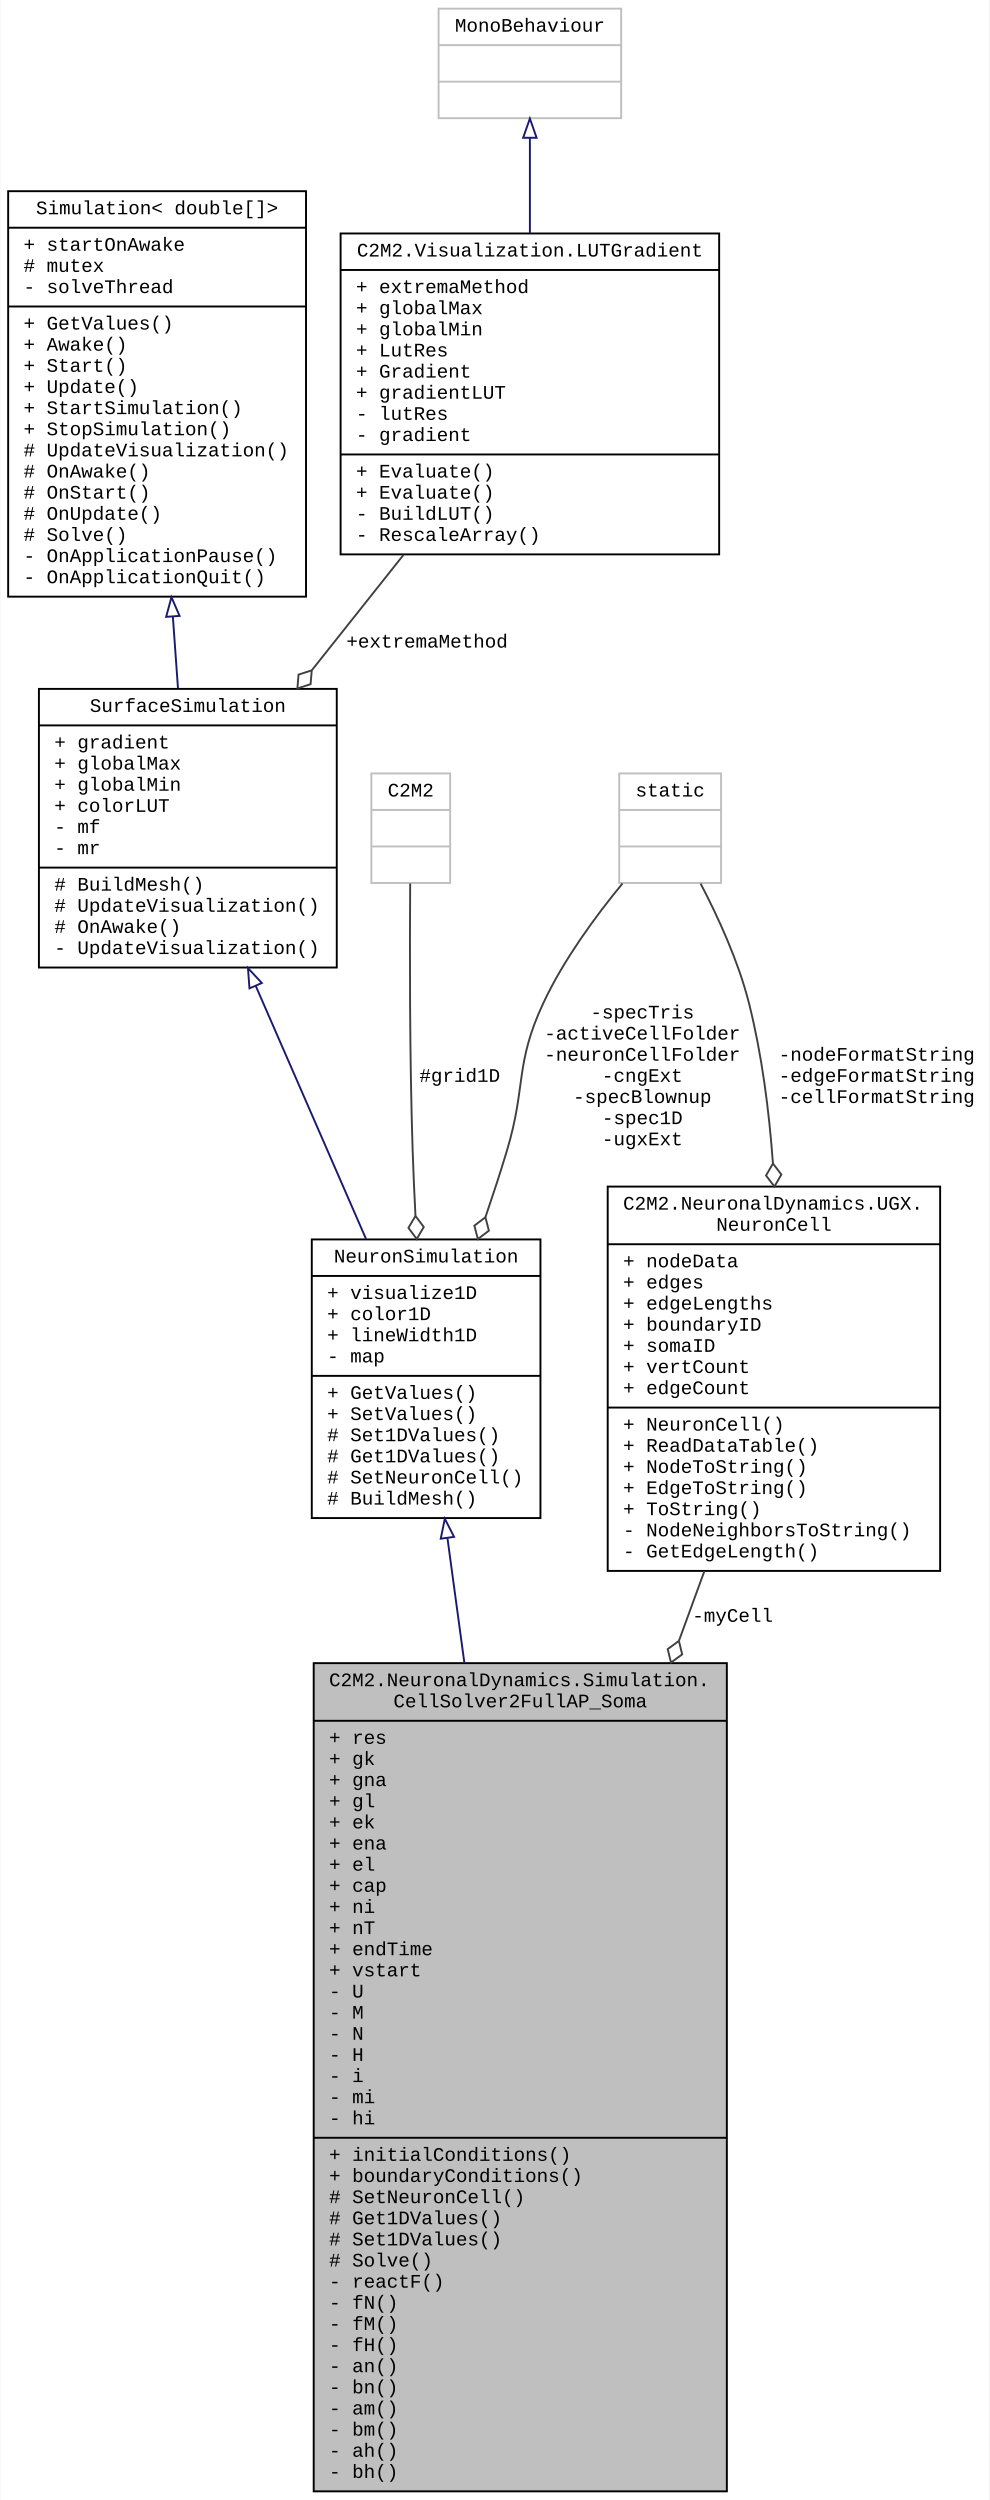
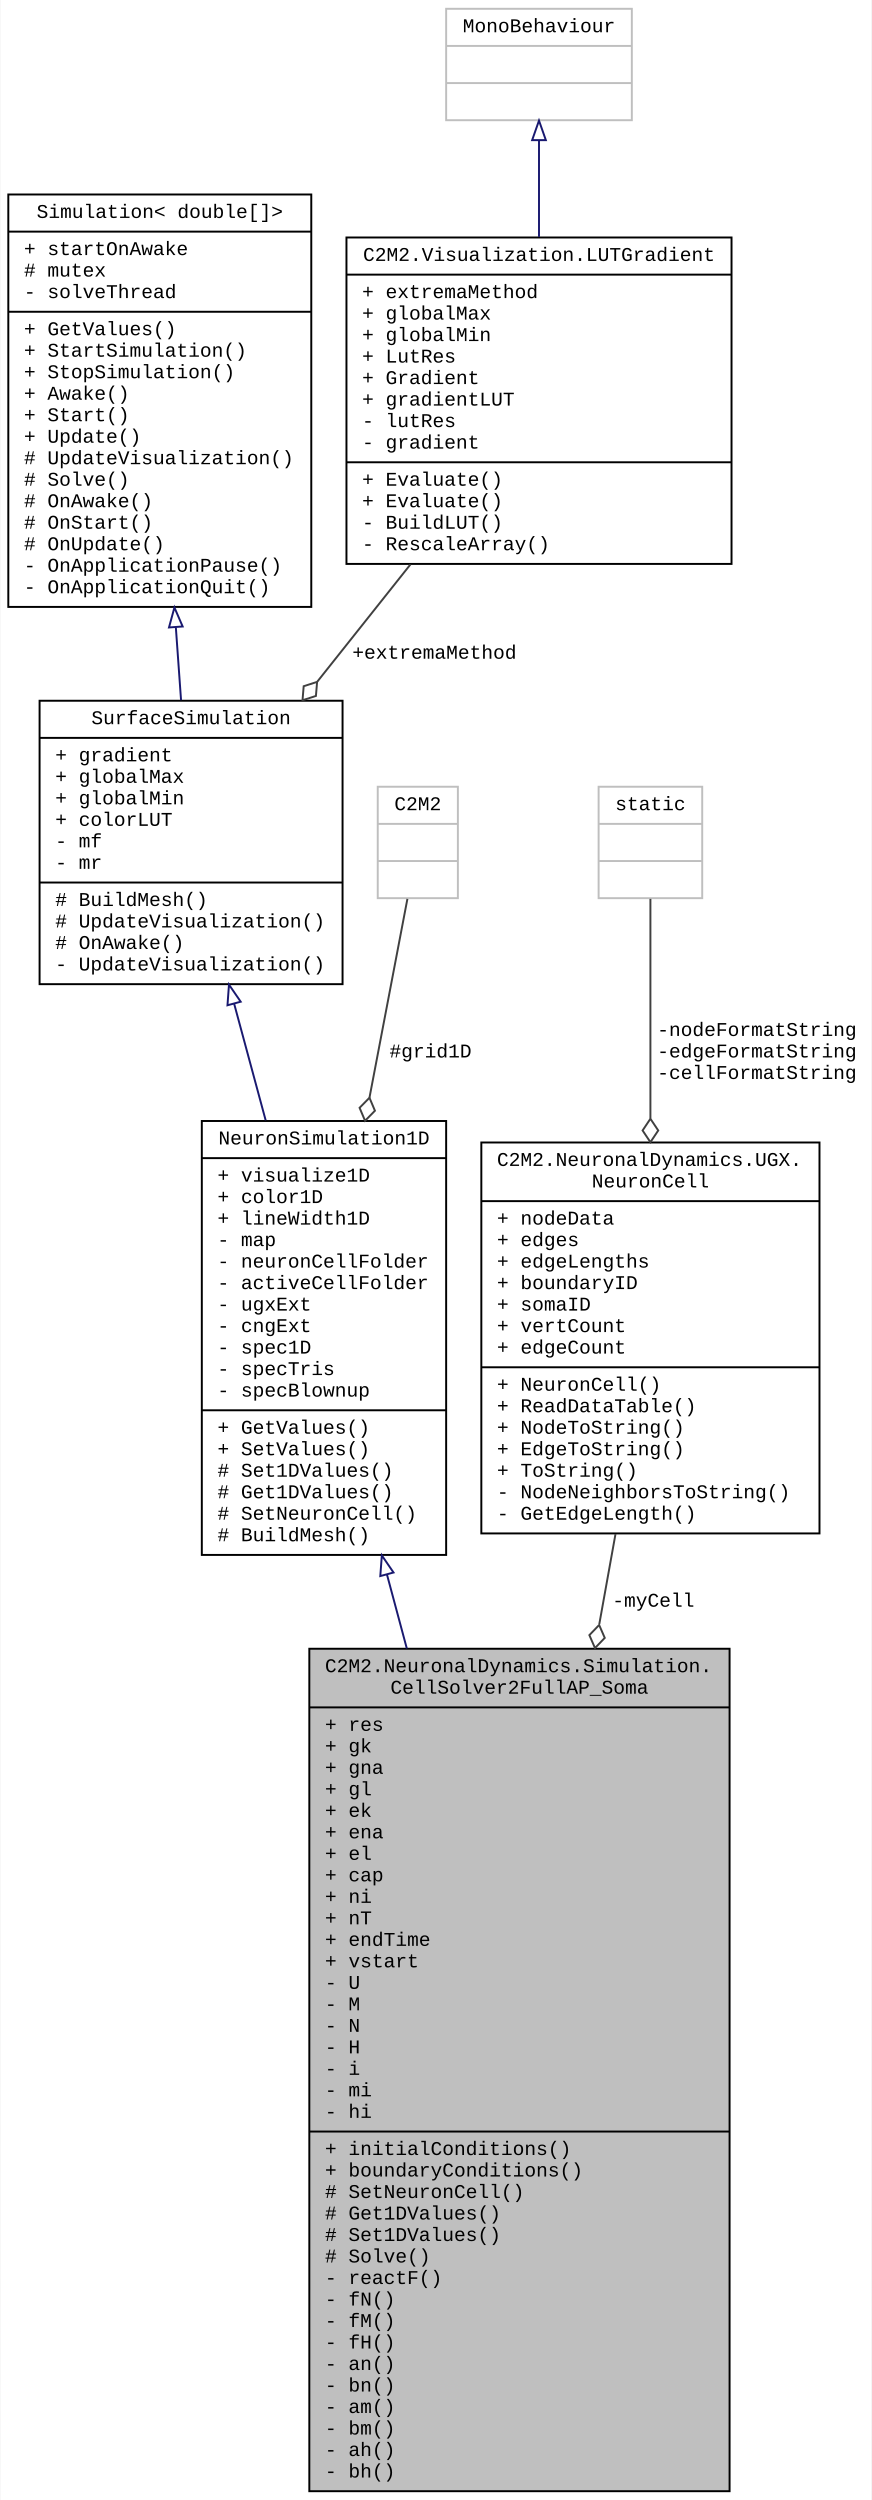
- <svg xmlns="http://www.w3.org/2000/svg" xmlns:xlink="http://www.w3.org/1999/xlink" width="515pt" height="1301pt" viewBox="0.00 0.00 514.50 1301.00">
-   <g id="graph0" class="graph" transform="scale(1 1) rotate(0) translate(4 1297)">
-     <polygon fill="white" stroke="none" points="-4,4 -4,-1297 510.5,-1297 510.5,4 -4,4" />
+ <svg xmlns="http://www.w3.org/2000/svg" xmlns:xlink="http://www.w3.org/1999/xlink" width="446pt" height="1279pt" viewBox="0.00 0.00 445.50 1279.00">
+   <g id="graph0" class="graph" transform="scale(1 1) rotate(0) translate(4 1275)">
+     <polygon fill="white" stroke="none" points="-4,4 -4,-1275 441.5,-1275 441.5,4 -4,4" />
    <g id="node1" class="node">
      <g id="a_node1">
        <a xlink:title=" ">
-           <polygon fill="#bfbfbf" stroke="black" points="159,-0.5 159,-431.5 374,-431.5 374,-0.5 159,-0.5" />
-           <text text-anchor="start" x="167" y="-419.5" font-family="Courier New" font-size="10.00">C2M2.NeuronalDynamics.Simulation.</text>
-           <text text-anchor="middle" x="266.5" y="-408.5" font-family="Courier New" font-size="10.00">CellSolver2FullAP_Soma</text>
-           <polyline fill="none" stroke="black" points="159,-401.5 374,-401.5 " />
-           <text text-anchor="start" x="167" y="-389.5" font-family="Courier New" font-size="10.00">+ res</text>
-           <text text-anchor="start" x="167" y="-378.5" font-family="Courier New" font-size="10.00">+ gk</text>
-           <text text-anchor="start" x="167" y="-367.5" font-family="Courier New" font-size="10.00">+ gna</text>
-           <text text-anchor="start" x="167" y="-356.5" font-family="Courier New" font-size="10.00">+ gl</text>
-           <text text-anchor="start" x="167" y="-345.5" font-family="Courier New" font-size="10.00">+ ek</text>
-           <text text-anchor="start" x="167" y="-334.5" font-family="Courier New" font-size="10.00">+ ena</text>
-           <text text-anchor="start" x="167" y="-323.5" font-family="Courier New" font-size="10.00">+ el</text>
-           <text text-anchor="start" x="167" y="-312.5" font-family="Courier New" font-size="10.00">+ cap</text>
-           <text text-anchor="start" x="167" y="-301.5" font-family="Courier New" font-size="10.00">+ ni</text>
-           <text text-anchor="start" x="167" y="-290.5" font-family="Courier New" font-size="10.00">+ nT</text>
-           <text text-anchor="start" x="167" y="-279.5" font-family="Courier New" font-size="10.00">+ endTime</text>
-           <text text-anchor="start" x="167" y="-268.5" font-family="Courier New" font-size="10.00">+ vstart</text>
-           <text text-anchor="start" x="167" y="-257.5" font-family="Courier New" font-size="10.00">- U</text>
-           <text text-anchor="start" x="167" y="-246.5" font-family="Courier New" font-size="10.00">- M</text>
-           <text text-anchor="start" x="167" y="-235.5" font-family="Courier New" font-size="10.00">- N</text>
-           <text text-anchor="start" x="167" y="-224.5" font-family="Courier New" font-size="10.00">- H</text>
-           <text text-anchor="start" x="167" y="-213.5" font-family="Courier New" font-size="10.00">- i</text>
-           <text text-anchor="start" x="167" y="-202.5" font-family="Courier New" font-size="10.00">- mi</text>
-           <text text-anchor="start" x="167" y="-191.5" font-family="Courier New" font-size="10.00">- hi</text>
-           <polyline fill="none" stroke="black" points="159,-184.5 374,-184.5 " />
-           <text text-anchor="start" x="167" y="-172.5" font-family="Courier New" font-size="10.00">+ initialConditions()</text>
-           <text text-anchor="start" x="167" y="-161.5" font-family="Courier New" font-size="10.00">+ boundaryConditions()</text>
-           <text text-anchor="start" x="167" y="-150.5" font-family="Courier New" font-size="10.00"># SetNeuronCell()</text>
-           <text text-anchor="start" x="167" y="-139.5" font-family="Courier New" font-size="10.00"># Get1DValues()</text>
-           <text text-anchor="start" x="167" y="-128.5" font-family="Courier New" font-size="10.00"># Set1DValues()</text>
-           <text text-anchor="start" x="167" y="-117.5" font-family="Courier New" font-size="10.00"># Solve()</text>
-           <text text-anchor="start" x="167" y="-106.5" font-family="Courier New" font-size="10.00">- reactF()</text>
-           <text text-anchor="start" x="167" y="-95.5" font-family="Courier New" font-size="10.00">- fN()</text>
-           <text text-anchor="start" x="167" y="-84.5" font-family="Courier New" font-size="10.00">- fM()</text>
-           <text text-anchor="start" x="167" y="-73.5" font-family="Courier New" font-size="10.00">- fH()</text>
-           <text text-anchor="start" x="167" y="-62.5" font-family="Courier New" font-size="10.00">- an()</text>
-           <text text-anchor="start" x="167" y="-51.5" font-family="Courier New" font-size="10.00">- bn()</text>
-           <text text-anchor="start" x="167" y="-40.5" font-family="Courier New" font-size="10.00">- am()</text>
-           <text text-anchor="start" x="167" y="-29.5" font-family="Courier New" font-size="10.00">- bm()</text>
-           <text text-anchor="start" x="167" y="-18.5" font-family="Courier New" font-size="10.00">- ah()</text>
-           <text text-anchor="start" x="167" y="-7.5" font-family="Courier New" font-size="10.00">- bh()</text>
+           <polygon fill="#bfbfbf" stroke="black" points="154,-0.5 154,-431.5 369,-431.5 369,-0.5 154,-0.5" />
+           <text text-anchor="start" x="162" y="-419.5" font-family="Courier New" font-size="10.00">C2M2.NeuronalDynamics.Simulation.</text>
+           <text text-anchor="middle" x="261.5" y="-408.5" font-family="Courier New" font-size="10.00">CellSolver2FullAP_Soma</text>
+           <polyline fill="none" stroke="black" points="154,-401.5 369,-401.5 " />
+           <text text-anchor="start" x="162" y="-389.5" font-family="Courier New" font-size="10.00">+ res</text>
+           <text text-anchor="start" x="162" y="-378.5" font-family="Courier New" font-size="10.00">+ gk</text>
+           <text text-anchor="start" x="162" y="-367.5" font-family="Courier New" font-size="10.00">+ gna</text>
+           <text text-anchor="start" x="162" y="-356.5" font-family="Courier New" font-size="10.00">+ gl</text>
+           <text text-anchor="start" x="162" y="-345.5" font-family="Courier New" font-size="10.00">+ ek</text>
+           <text text-anchor="start" x="162" y="-334.5" font-family="Courier New" font-size="10.00">+ ena</text>
+           <text text-anchor="start" x="162" y="-323.5" font-family="Courier New" font-size="10.00">+ el</text>
+           <text text-anchor="start" x="162" y="-312.5" font-family="Courier New" font-size="10.00">+ cap</text>
+           <text text-anchor="start" x="162" y="-301.5" font-family="Courier New" font-size="10.00">+ ni</text>
+           <text text-anchor="start" x="162" y="-290.5" font-family="Courier New" font-size="10.00">+ nT</text>
+           <text text-anchor="start" x="162" y="-279.5" font-family="Courier New" font-size="10.00">+ endTime</text>
+           <text text-anchor="start" x="162" y="-268.5" font-family="Courier New" font-size="10.00">+ vstart</text>
+           <text text-anchor="start" x="162" y="-257.5" font-family="Courier New" font-size="10.00">- U</text>
+           <text text-anchor="start" x="162" y="-246.5" font-family="Courier New" font-size="10.00">- M</text>
+           <text text-anchor="start" x="162" y="-235.5" font-family="Courier New" font-size="10.00">- N</text>
+           <text text-anchor="start" x="162" y="-224.5" font-family="Courier New" font-size="10.00">- H</text>
+           <text text-anchor="start" x="162" y="-213.5" font-family="Courier New" font-size="10.00">- i</text>
+           <text text-anchor="start" x="162" y="-202.5" font-family="Courier New" font-size="10.00">- mi</text>
+           <text text-anchor="start" x="162" y="-191.5" font-family="Courier New" font-size="10.00">- hi</text>
+           <polyline fill="none" stroke="black" points="154,-184.5 369,-184.5 " />
+           <text text-anchor="start" x="162" y="-172.5" font-family="Courier New" font-size="10.00">+ initialConditions()</text>
+           <text text-anchor="start" x="162" y="-161.5" font-family="Courier New" font-size="10.00">+ boundaryConditions()</text>
+           <text text-anchor="start" x="162" y="-150.5" font-family="Courier New" font-size="10.00"># SetNeuronCell()</text>
+           <text text-anchor="start" x="162" y="-139.5" font-family="Courier New" font-size="10.00"># Get1DValues()</text>
+           <text text-anchor="start" x="162" y="-128.5" font-family="Courier New" font-size="10.00"># Set1DValues()</text>
+           <text text-anchor="start" x="162" y="-117.5" font-family="Courier New" font-size="10.00"># Solve()</text>
+           <text text-anchor="start" x="162" y="-106.5" font-family="Courier New" font-size="10.00">- reactF()</text>
+           <text text-anchor="start" x="162" y="-95.5" font-family="Courier New" font-size="10.00">- fN()</text>
+           <text text-anchor="start" x="162" y="-84.5" font-family="Courier New" font-size="10.00">- fM()</text>
+           <text text-anchor="start" x="162" y="-73.5" font-family="Courier New" font-size="10.00">- fH()</text>
+           <text text-anchor="start" x="162" y="-62.5" font-family="Courier New" font-size="10.00">- an()</text>
+           <text text-anchor="start" x="162" y="-51.5" font-family="Courier New" font-size="10.00">- bn()</text>
+           <text text-anchor="start" x="162" y="-40.5" font-family="Courier New" font-size="10.00">- am()</text>
+           <text text-anchor="start" x="162" y="-29.5" font-family="Courier New" font-size="10.00">- bm()</text>
+           <text text-anchor="start" x="162" y="-18.5" font-family="Courier New" font-size="10.00">- ah()</text>
+           <text text-anchor="start" x="162" y="-7.5" font-family="Courier New" font-size="10.00">- bh()</text>
        </a>
      </g>
    </g>
    <g id="node2" class="node">
      <g id="a_node2">
-         <a xlink:href="../../d1/de3/class_c2_m2_1_1_neuronal_dynamics_1_1_simulation_1_1_neuron_simulation.html" target="_top" xlink:title="Provides base functionality for Neuron simulations">
-           <polygon fill="white" stroke="black" points="158,-507 158,-652 277,-652 277,-507 158,-507" />
-           <text text-anchor="middle" x="217.5" y="-640" font-family="Courier New" font-size="10.00">NeuronSimulation</text>
-           <polyline fill="none" stroke="black" points="158,-633 277,-633 " />
-           <text text-anchor="start" x="166" y="-621" font-family="Courier New" font-size="10.00">+ visualize1D</text>
-           <text text-anchor="start" x="166" y="-610" font-family="Courier New" font-size="10.00">+ color1D</text>
-           <text text-anchor="start" x="166" y="-599" font-family="Courier New" font-size="10.00">+ lineWidth1D</text>
-           <text text-anchor="start" x="166" y="-588" font-family="Courier New" font-size="10.00">- map</text>
-           <polyline fill="none" stroke="black" points="158,-581 277,-581 " />
-           <text text-anchor="start" x="166" y="-569" font-family="Courier New" font-size="10.00">+ GetValues()</text>
-           <text text-anchor="start" x="166" y="-558" font-family="Courier New" font-size="10.00">+ SetValues()</text>
-           <text text-anchor="start" x="166" y="-547" font-family="Courier New" font-size="10.00"># Set1DValues()</text>
-           <text text-anchor="start" x="166" y="-536" font-family="Courier New" font-size="10.00"># Get1DValues()</text>
-           <text text-anchor="start" x="166" y="-525" font-family="Courier New" font-size="10.00"># SetNeuronCell()</text>
-           <text text-anchor="start" x="166" y="-514" font-family="Courier New" font-size="10.00"># BuildMesh()</text>
+         <a xlink:href="../../d4/d5a/class_c2_m2_1_1_neuronal_dynamics_1_1_simulation_1_1_neuron_simulation1_d.html" target="_top" xlink:title="Provide an interface for 1D neuron-surface simulations to be visualized and interacted with">
+           <polygon fill="white" stroke="black" points="99,-479.5 99,-701.5 224,-701.5 224,-479.5 99,-479.5" />
+           <text text-anchor="middle" x="161.5" y="-689.5" font-family="Courier New" font-size="10.00">NeuronSimulation1D</text>
+           <polyline fill="none" stroke="black" points="99,-682.5 224,-682.5 " />
+           <text text-anchor="start" x="107" y="-670.5" font-family="Courier New" font-size="10.00">+ visualize1D</text>
+           <text text-anchor="start" x="107" y="-659.5" font-family="Courier New" font-size="10.00">+ color1D</text>
+           <text text-anchor="start" x="107" y="-648.5" font-family="Courier New" font-size="10.00">+ lineWidth1D</text>
+           <text text-anchor="start" x="107" y="-637.5" font-family="Courier New" font-size="10.00">- map</text>
+           <text text-anchor="start" x="107" y="-626.5" font-family="Courier New" font-size="10.00">- neuronCellFolder</text>
+           <text text-anchor="start" x="107" y="-615.5" font-family="Courier New" font-size="10.00">- activeCellFolder</text>
+           <text text-anchor="start" x="107" y="-604.5" font-family="Courier New" font-size="10.00">- ugxExt</text>
+           <text text-anchor="start" x="107" y="-593.5" font-family="Courier New" font-size="10.00">- cngExt</text>
+           <text text-anchor="start" x="107" y="-582.5" font-family="Courier New" font-size="10.00">- spec1D</text>
+           <text text-anchor="start" x="107" y="-571.5" font-family="Courier New" font-size="10.00">- specTris</text>
+           <text text-anchor="start" x="107" y="-560.5" font-family="Courier New" font-size="10.00">- specBlownup</text>
+           <polyline fill="none" stroke="black" points="99,-553.5 224,-553.5 " />
+           <text text-anchor="start" x="107" y="-541.5" font-family="Courier New" font-size="10.00">+ GetValues()</text>
+           <text text-anchor="start" x="107" y="-530.5" font-family="Courier New" font-size="10.00">+ SetValues()</text>
+           <text text-anchor="start" x="107" y="-519.5" font-family="Courier New" font-size="10.00"># Set1DValues()</text>
+           <text text-anchor="start" x="107" y="-508.5" font-family="Courier New" font-size="10.00"># Get1DValues()</text>
+           <text text-anchor="start" x="107" y="-497.5" font-family="Courier New" font-size="10.00"># SetNeuronCell()</text>
+           <text text-anchor="start" x="107" y="-486.5" font-family="Courier New" font-size="10.00"># BuildMesh()</text>
        </a>
      </g>
    </g>
    <g id="edge1" class="edge">
-       <path fill="none" stroke="midnightblue" d="M228.619,-496.473C231.312,-476.6 234.317,-454.431 237.424,-431.511" />
-       <polygon fill="none" stroke="midnightblue" points="225.114,-496.267 227.239,-506.647 232.051,-497.208 225.114,-496.267" />
+       <path fill="none" stroke="midnightblue" d="M193.713,-469.506C197.008,-457.233 200.421,-444.519 203.884,-431.618" />
+       <polygon fill="none" stroke="midnightblue" points="190.31,-468.684 191.097,-479.25 197.071,-470.499 190.31,-468.684" />
    </g>
    <g id="node3" class="node">
      <g id="a_node3">
        <a xlink:href="../../d4/de1/class_c2_m2_1_1_simulation_1_1_surface_simulation.html" target="_top" xlink:title="Simulation of type double[] for visualizing scalar fields on mesh surfaces">
-           <polygon fill="white" stroke="black" points="16,-793.5 16,-938.5 171,-938.5 171,-793.5 16,-793.5" />
-           <text text-anchor="middle" x="93.5" y="-926.5" font-family="Courier New" font-size="10.00">SurfaceSimulation</text>
-           <polyline fill="none" stroke="black" points="16,-919.5 171,-919.5 " />
-           <text text-anchor="start" x="24" y="-907.5" font-family="Courier New" font-size="10.00">+ gradient</text>
-           <text text-anchor="start" x="24" y="-896.5" font-family="Courier New" font-size="10.00">+ globalMax</text>
-           <text text-anchor="start" x="24" y="-885.5" font-family="Courier New" font-size="10.00">+ globalMin</text>
-           <text text-anchor="start" x="24" y="-874.5" font-family="Courier New" font-size="10.00">+ colorLUT</text>
-           <text text-anchor="start" x="24" y="-863.5" font-family="Courier New" font-size="10.00">- mf</text>
-           <text text-anchor="start" x="24" y="-852.5" font-family="Courier New" font-size="10.00">- mr</text>
-           <polyline fill="none" stroke="black" points="16,-845.5 171,-845.5 " />
-           <text text-anchor="start" x="24" y="-833.5" font-family="Courier New" font-size="10.00"># BuildMesh()</text>
-           <text text-anchor="start" x="24" y="-822.5" font-family="Courier New" font-size="10.00"># UpdateVisualization()</text>
-           <text text-anchor="start" x="24" y="-811.5" font-family="Courier New" font-size="10.00"># OnAwake()</text>
-           <text text-anchor="start" x="24" y="-800.5" font-family="Courier New" font-size="10.00">- UpdateVisualization()</text>
+           <polygon fill="white" stroke="black" points="16,-771.5 16,-916.5 171,-916.5 171,-771.5 16,-771.5" />
+           <text text-anchor="middle" x="93.5" y="-904.5" font-family="Courier New" font-size="10.00">SurfaceSimulation</text>
+           <polyline fill="none" stroke="black" points="16,-897.5 171,-897.5 " />
+           <text text-anchor="start" x="24" y="-885.5" font-family="Courier New" font-size="10.00">+ gradient</text>
+           <text text-anchor="start" x="24" y="-874.5" font-family="Courier New" font-size="10.00">+ globalMax</text>
+           <text text-anchor="start" x="24" y="-863.5" font-family="Courier New" font-size="10.00">+ globalMin</text>
+           <text text-anchor="start" x="24" y="-852.5" font-family="Courier New" font-size="10.00">+ colorLUT</text>
+           <text text-anchor="start" x="24" y="-841.5" font-family="Courier New" font-size="10.00">- mf</text>
+           <text text-anchor="start" x="24" y="-830.5" font-family="Courier New" font-size="10.00">- mr</text>
+           <polyline fill="none" stroke="black" points="16,-823.5 171,-823.5 " />
+           <text text-anchor="start" x="24" y="-811.5" font-family="Courier New" font-size="10.00"># BuildMesh()</text>
+           <text text-anchor="start" x="24" y="-800.5" font-family="Courier New" font-size="10.00"># UpdateVisualization()</text>
+           <text text-anchor="start" x="24" y="-789.5" font-family="Courier New" font-size="10.00"># OnAwake()</text>
+           <text text-anchor="start" x="24" y="-778.5" font-family="Courier New" font-size="10.00">- UpdateVisualization()</text>
        </a>
      </g>
    </g>
    <g id="edge2" class="edge">
-       <path fill="none" stroke="midnightblue" d="M128.827,-783.948C146.915,-742.447 168.745,-692.36 186.22,-652.268" />
-       <polygon fill="none" stroke="midnightblue" points="125.578,-782.643 124.79,-793.209 131.994,-785.44 125.578,-782.643" />
+       <path fill="none" stroke="midnightblue" d="M115.544,-761.47C120.688,-742.446 126.25,-721.874 131.669,-701.832" />
+       <polygon fill="none" stroke="midnightblue" points="112.127,-760.7 112.895,-771.267 118.884,-762.527 112.127,-760.7" />
    </g>
    <g id="node4" class="node">
      <g id="a_node4">
        <a xlink:href="../../db/d39/class_c2_m2_1_1_simulation_1_1_simulation.html" target="_top" xlink:title=" ">
-           <polygon fill="white" stroke="black" points="0,-986.5 0,-1197.5 155,-1197.5 155,-986.5 0,-986.5" />
-           <text text-anchor="middle" x="77.5" y="-1185.5" font-family="Courier New" font-size="10.00">Simulation&lt; double[]&gt;</text>
-           <polyline fill="none" stroke="black" points="0,-1178.5 155,-1178.5 " />
-           <text text-anchor="start" x="8" y="-1166.5" font-family="Courier New" font-size="10.00">+ startOnAwake</text>
-           <text text-anchor="start" x="8" y="-1155.5" font-family="Courier New" font-size="10.00"># mutex</text>
-           <text text-anchor="start" x="8" y="-1144.5" font-family="Courier New" font-size="10.00">- solveThread</text>
-           <polyline fill="none" stroke="black" points="0,-1137.5 155,-1137.5 " />
-           <text text-anchor="start" x="8" y="-1125.5" font-family="Courier New" font-size="10.00">+ GetValues()</text>
-           <text text-anchor="start" x="8" y="-1114.5" font-family="Courier New" font-size="10.00">+ Awake()</text>
-           <text text-anchor="start" x="8" y="-1103.5" font-family="Courier New" font-size="10.00">+ Start()</text>
-           <text text-anchor="start" x="8" y="-1092.5" font-family="Courier New" font-size="10.00">+ Update()</text>
-           <text text-anchor="start" x="8" y="-1081.5" font-family="Courier New" font-size="10.00">+ StartSimulation()</text>
-           <text text-anchor="start" x="8" y="-1070.5" font-family="Courier New" font-size="10.00">+ StopSimulation()</text>
-           <text text-anchor="start" x="8" y="-1059.5" font-family="Courier New" font-size="10.00"># UpdateVisualization()</text>
-           <text text-anchor="start" x="8" y="-1048.5" font-family="Courier New" font-size="10.00"># OnAwake()</text>
-           <text text-anchor="start" x="8" y="-1037.5" font-family="Courier New" font-size="10.00"># OnStart()</text>
-           <text text-anchor="start" x="8" y="-1026.5" font-family="Courier New" font-size="10.00"># OnUpdate()</text>
-           <text text-anchor="start" x="8" y="-1015.5" font-family="Courier New" font-size="10.00"># Solve()</text>
-           <text text-anchor="start" x="8" y="-1004.5" font-family="Courier New" font-size="10.00">- OnApplicationPause()</text>
-           <text text-anchor="start" x="8" y="-993.5" font-family="Courier New" font-size="10.00">- OnApplicationQuit()</text>
+           <polygon fill="white" stroke="black" points="0,-964.5 0,-1175.5 155,-1175.5 155,-964.5 0,-964.5" />
+           <text text-anchor="middle" x="77.5" y="-1163.5" font-family="Courier New" font-size="10.00">Simulation&lt; double[]&gt;</text>
+           <polyline fill="none" stroke="black" points="0,-1156.5 155,-1156.5 " />
+           <text text-anchor="start" x="8" y="-1144.5" font-family="Courier New" font-size="10.00">+ startOnAwake</text>
+           <text text-anchor="start" x="8" y="-1133.5" font-family="Courier New" font-size="10.00"># mutex</text>
+           <text text-anchor="start" x="8" y="-1122.5" font-family="Courier New" font-size="10.00">- solveThread</text>
+           <polyline fill="none" stroke="black" points="0,-1115.5 155,-1115.5 " />
+           <text text-anchor="start" x="8" y="-1103.5" font-family="Courier New" font-size="10.00">+ GetValues()</text>
+           <text text-anchor="start" x="8" y="-1092.5" font-family="Courier New" font-size="10.00">+ StartSimulation()</text>
+           <text text-anchor="start" x="8" y="-1081.5" font-family="Courier New" font-size="10.00">+ StopSimulation()</text>
+           <text text-anchor="start" x="8" y="-1070.5" font-family="Courier New" font-size="10.00">+ Awake()</text>
+           <text text-anchor="start" x="8" y="-1059.5" font-family="Courier New" font-size="10.00">+ Start()</text>
+           <text text-anchor="start" x="8" y="-1048.5" font-family="Courier New" font-size="10.00">+ Update()</text>
+           <text text-anchor="start" x="8" y="-1037.5" font-family="Courier New" font-size="10.00"># UpdateVisualization()</text>
+           <text text-anchor="start" x="8" y="-1026.5" font-family="Courier New" font-size="10.00"># Solve()</text>
+           <text text-anchor="start" x="8" y="-1015.5" font-family="Courier New" font-size="10.00"># OnAwake()</text>
+           <text text-anchor="start" x="8" y="-1004.5" font-family="Courier New" font-size="10.00"># OnStart()</text>
+           <text text-anchor="start" x="8" y="-993.5" font-family="Courier New" font-size="10.00"># OnUpdate()</text>
+           <text text-anchor="start" x="8" y="-982.5" font-family="Courier New" font-size="10.00">- OnApplicationPause()</text>
+           <text text-anchor="start" x="8" y="-971.5" font-family="Courier New" font-size="10.00">- OnApplicationQuit()</text>
        </a>
      </g>
    </g>
    <g id="edge3" class="edge">
-       <path fill="none" stroke="midnightblue" d="M85.711,-976.041C86.618,-963.353 87.52,-950.716 88.373,-938.781" />
-       <polygon fill="none" stroke="midnightblue" points="82.206,-975.99 84.985,-986.214 89.188,-976.489 82.206,-975.99" />
+       <path fill="none" stroke="midnightblue" d="M85.711,-954.041C86.618,-941.353 87.52,-928.716 88.373,-916.781" />
+       <polygon fill="none" stroke="midnightblue" points="82.206,-953.99 84.985,-964.214 89.188,-954.489 82.206,-953.99" />
    </g>
    <g id="node5" class="node">
      <g id="a_node5">
        <a xlink:href="../../da/d4f/class_c2_m2_1_1_visualization_1_1_l_u_t_gradient.html" target="_top" xlink:title="Create a fast and memory-friendly color lookup table from a gradient">
-           <polygon fill="white" stroke="black" points="173,-1008.5 173,-1175.5 370,-1175.5 370,-1008.5 173,-1008.5" />
-           <text text-anchor="middle" x="271.5" y="-1163.5" font-family="Courier New" font-size="10.00">C2M2.Visualization.LUTGradient</text>
-           <polyline fill="none" stroke="black" points="173,-1156.5 370,-1156.5 " />
-           <text text-anchor="start" x="181" y="-1144.5" font-family="Courier New" font-size="10.00">+ extremaMethod</text>
-           <text text-anchor="start" x="181" y="-1133.5" font-family="Courier New" font-size="10.00">+ globalMax</text>
-           <text text-anchor="start" x="181" y="-1122.5" font-family="Courier New" font-size="10.00">+ globalMin</text>
-           <text text-anchor="start" x="181" y="-1111.5" font-family="Courier New" font-size="10.00">+ LutRes</text>
-           <text text-anchor="start" x="181" y="-1100.5" font-family="Courier New" font-size="10.00">+ Gradient</text>
-           <text text-anchor="start" x="181" y="-1089.5" font-family="Courier New" font-size="10.00">+ gradientLUT</text>
-           <text text-anchor="start" x="181" y="-1078.5" font-family="Courier New" font-size="10.00">- lutRes</text>
-           <text text-anchor="start" x="181" y="-1067.5" font-family="Courier New" font-size="10.00">- gradient</text>
-           <polyline fill="none" stroke="black" points="173,-1060.5 370,-1060.5 " />
-           <text text-anchor="start" x="181" y="-1048.5" font-family="Courier New" font-size="10.00">+ Evaluate()</text>
-           <text text-anchor="start" x="181" y="-1037.5" font-family="Courier New" font-size="10.00">+ Evaluate()</text>
-           <text text-anchor="start" x="181" y="-1026.5" font-family="Courier New" font-size="10.00">- BuildLUT()</text>
-           <text text-anchor="start" x="181" y="-1015.5" font-family="Courier New" font-size="10.00">- RescaleArray()</text>
+           <polygon fill="white" stroke="black" points="173,-986.5 173,-1153.5 370,-1153.5 370,-986.5 173,-986.5" />
+           <text text-anchor="middle" x="271.5" y="-1141.5" font-family="Courier New" font-size="10.00">C2M2.Visualization.LUTGradient</text>
+           <polyline fill="none" stroke="black" points="173,-1134.5 370,-1134.5 " />
+           <text text-anchor="start" x="181" y="-1122.5" font-family="Courier New" font-size="10.00">+ extremaMethod</text>
+           <text text-anchor="start" x="181" y="-1111.5" font-family="Courier New" font-size="10.00">+ globalMax</text>
+           <text text-anchor="start" x="181" y="-1100.5" font-family="Courier New" font-size="10.00">+ globalMin</text>
+           <text text-anchor="start" x="181" y="-1089.5" font-family="Courier New" font-size="10.00">+ LutRes</text>
+           <text text-anchor="start" x="181" y="-1078.5" font-family="Courier New" font-size="10.00">+ Gradient</text>
+           <text text-anchor="start" x="181" y="-1067.5" font-family="Courier New" font-size="10.00">+ gradientLUT</text>
+           <text text-anchor="start" x="181" y="-1056.5" font-family="Courier New" font-size="10.00">- lutRes</text>
+           <text text-anchor="start" x="181" y="-1045.5" font-family="Courier New" font-size="10.00">- gradient</text>
+           <polyline fill="none" stroke="black" points="173,-1038.5 370,-1038.5 " />
+           <text text-anchor="start" x="181" y="-1026.5" font-family="Courier New" font-size="10.00">+ Evaluate()</text>
+           <text text-anchor="start" x="181" y="-1015.5" font-family="Courier New" font-size="10.00">+ Evaluate()</text>
+           <text text-anchor="start" x="181" y="-1004.5" font-family="Courier New" font-size="10.00">- BuildLUT()</text>
+           <text text-anchor="start" x="181" y="-993.5" font-family="Courier New" font-size="10.00">- RescaleArray()</text>
        </a>
      </g>
    </g>
    <g id="edge4" class="edge">
-       <path fill="none" stroke="#404040" d="M205.725,-1008.23C190.15,-988.627 173.555,-967.744 158.036,-948.214" />
-       <polygon fill="none" stroke="#404040" points="157.979,-948.142 151.115,-945.933 150.514,-938.747 157.378,-940.956 157.979,-948.142" />
-       <text text-anchor="middle" x="218" y="-960" font-family="Courier New" font-size="10.00"> +extremaMethod</text>
+       <path fill="none" stroke="#404040" d="M205.725,-986.227C190.15,-966.627 173.555,-945.744 158.036,-926.214" />
+       <polygon fill="none" stroke="#404040" points="157.979,-926.142 151.115,-923.933 150.514,-916.747 157.378,-918.956 157.979,-926.142" />
+       <text text-anchor="middle" x="218" y="-938" font-family="Courier New" font-size="10.00"> +extremaMethod</text>
    </g>
    <g id="node6" class="node">
      <g id="a_node6">
        <a xlink:title=" ">
-           <polygon fill="white" stroke="#bfbfbf" points="224,-1235.5 224,-1292.5 319,-1292.5 319,-1235.5 224,-1235.5" />
-           <text text-anchor="middle" x="271.5" y="-1280.5" font-family="Courier New" font-size="10.00">MonoBehaviour</text>
-           <polyline fill="none" stroke="#bfbfbf" points="224,-1273.5 319,-1273.5 " />
-           <text text-anchor="middle" x="271.5" y="-1261.5" font-family="Courier New" font-size="10.00"> </text>
-           <polyline fill="none" stroke="#bfbfbf" points="224,-1254.5 319,-1254.5 " />
-           <text text-anchor="middle" x="271.5" y="-1242.5" font-family="Courier New" font-size="10.00"> </text>
+           <polygon fill="white" stroke="#bfbfbf" points="224,-1213.5 224,-1270.5 319,-1270.5 319,-1213.5 224,-1213.5" />
+           <text text-anchor="middle" x="271.5" y="-1258.5" font-family="Courier New" font-size="10.00">MonoBehaviour</text>
+           <polyline fill="none" stroke="#bfbfbf" points="224,-1251.5 319,-1251.5 " />
+           <text text-anchor="middle" x="271.5" y="-1239.5" font-family="Courier New" font-size="10.00"> </text>
+           <polyline fill="none" stroke="#bfbfbf" points="224,-1232.5 319,-1232.5 " />
+           <text text-anchor="middle" x="271.5" y="-1220.5" font-family="Courier New" font-size="10.00"> </text>
        </a>
      </g>
    </g>
    <g id="edge5" class="edge">
-       <path fill="none" stroke="midnightblue" d="M271.5,-1225.15C271.5,-1210.48 271.5,-1193.06 271.5,-1175.77" />
-       <polygon fill="none" stroke="midnightblue" points="268,-1225.31 271.5,-1235.31 275,-1225.31 268,-1225.31" />
+       <path fill="none" stroke="midnightblue" d="M271.5,-1203.15C271.5,-1188.48 271.5,-1171.06 271.5,-1153.77" />
+       <polygon fill="none" stroke="midnightblue" points="268,-1203.31 271.5,-1213.31 275,-1203.31 268,-1203.31" />
    </g>
    <g id="node7" class="node">
      <g id="a_node7">
        <a xlink:title=" ">
-           <polygon fill="white" stroke="#bfbfbf" points="189,-837.5 189,-894.5 230,-894.5 230,-837.5 189,-837.5" />
-           <text text-anchor="middle" x="209.5" y="-882.5" font-family="Courier New" font-size="10.00">C2M2</text>
-           <polyline fill="none" stroke="#bfbfbf" points="189,-875.5 230,-875.5 " />
-           <text text-anchor="middle" x="209.5" y="-863.5" font-family="Courier New" font-size="10.00"> </text>
-           <polyline fill="none" stroke="#bfbfbf" points="189,-856.5 230,-856.5 " />
-           <text text-anchor="middle" x="209.5" y="-844.5" font-family="Courier New" font-size="10.00"> </text>
+           <polygon fill="white" stroke="#bfbfbf" points="189,-815.5 189,-872.5 230,-872.5 230,-815.5 189,-815.5" />
+           <text text-anchor="middle" x="209.5" y="-860.5" font-family="Courier New" font-size="10.00">C2M2</text>
+           <polyline fill="none" stroke="#bfbfbf" points="189,-853.5 230,-853.5 " />
+           <text text-anchor="middle" x="209.5" y="-841.5" font-family="Courier New" font-size="10.00"> </text>
+           <polyline fill="none" stroke="#bfbfbf" points="189,-834.5 230,-834.5 " />
+           <text text-anchor="middle" x="209.5" y="-822.5" font-family="Courier New" font-size="10.00"> </text>
        </a>
      </g>
    </g>
    <g id="edge6" class="edge">
-       <path fill="none" stroke="#404040" d="M209.212,-837.215C208.974,-804.066 208.896,-746.973 210.5,-698 210.856,-687.126 211.367,-675.692 211.953,-664.402" />
-       <polygon fill="none" stroke="#404040" points="211.962,-664.224 208.294,-658.015 212.614,-652.241 216.282,-658.45 211.962,-664.224" />
-       <text text-anchor="middle" x="235" y="-734" font-family="Courier New" font-size="10.00"> #grid1D</text>
+       <path fill="none" stroke="#404040" d="M204.18,-815.124C199.402,-790.089 192.039,-751.51 184.766,-713.402" />
+       <polygon fill="none" stroke="#404040" points="184.764,-713.393 179.71,-708.249 182.514,-701.606 187.568,-706.749 184.764,-713.393" />
+       <text text-anchor="middle" x="216" y="-734" font-family="Courier New" font-size="10.00"> #grid1D</text>
    </g>
    <g id="node8" class="node">
      <g id="a_node8">
-         <a xlink:title=" ">
-           <polygon fill="white" stroke="#bfbfbf" points="318,-837.5 318,-894.5 371,-894.5 371,-837.5 318,-837.5" />
-           <text text-anchor="middle" x="344.5" y="-882.5" font-family="Courier New" font-size="10.00">static</text>
-           <polyline fill="none" stroke="#bfbfbf" points="318,-875.5 371,-875.5 " />
-           <text text-anchor="middle" x="344.5" y="-863.5" font-family="Courier New" font-size="10.00"> </text>
-           <polyline fill="none" stroke="#bfbfbf" points="318,-856.5 371,-856.5 " />
-           <text text-anchor="middle" x="344.5" y="-844.5" font-family="Courier New" font-size="10.00"> </text>
+         <a xlink:href="../../da/df6/class_c2_m2_1_1_neuronal_dynamics_1_1_u_g_x_1_1_neuron_cell.html" target="_top" xlink:title=" ">
+           <polygon fill="white" stroke="black" points="242,-490.5 242,-690.5 415,-690.5 415,-490.5 242,-490.5" />
+           <text text-anchor="start" x="250" y="-678.5" font-family="Courier New" font-size="10.00">C2M2.NeuronalDynamics.UGX.</text>
+           <text text-anchor="middle" x="328.5" y="-667.5" font-family="Courier New" font-size="10.00">NeuronCell</text>
+           <polyline fill="none" stroke="black" points="242,-660.5 415,-660.5 " />
+           <text text-anchor="start" x="250" y="-648.5" font-family="Courier New" font-size="10.00">+ nodeData</text>
+           <text text-anchor="start" x="250" y="-637.5" font-family="Courier New" font-size="10.00">+ edges</text>
+           <text text-anchor="start" x="250" y="-626.5" font-family="Courier New" font-size="10.00">+ edgeLengths</text>
+           <text text-anchor="start" x="250" y="-615.5" font-family="Courier New" font-size="10.00">+ boundaryID</text>
+           <text text-anchor="start" x="250" y="-604.5" font-family="Courier New" font-size="10.00">+ somaID</text>
+           <text text-anchor="start" x="250" y="-593.5" font-family="Courier New" font-size="10.00">+ vertCount</text>
+           <text text-anchor="start" x="250" y="-582.5" font-family="Courier New" font-size="10.00">+ edgeCount</text>
+           <polyline fill="none" stroke="black" points="242,-575.5 415,-575.5 " />
+           <text text-anchor="start" x="250" y="-563.5" font-family="Courier New" font-size="10.00">+ NeuronCell()</text>
+           <text text-anchor="start" x="250" y="-552.5" font-family="Courier New" font-size="10.00">+ ReadDataTable()</text>
+           <text text-anchor="start" x="250" y="-541.5" font-family="Courier New" font-size="10.00">+ NodeToString()</text>
+           <text text-anchor="start" x="250" y="-530.5" font-family="Courier New" font-size="10.00">+ EdgeToString()</text>
+           <text text-anchor="start" x="250" y="-519.5" font-family="Courier New" font-size="10.00">+ ToString()</text>
+           <text text-anchor="start" x="250" y="-508.5" font-family="Courier New" font-size="10.00">- NodeNeighborsToString()</text>
+           <text text-anchor="start" x="250" y="-497.5" font-family="Courier New" font-size="10.00">- GetEdgeLength()</text>
        </a>
      </g>
    </g>
    <g id="edge7" class="edge">
-       <path fill="none" stroke="#404040" d="M319.703,-837.245C305.762,-820.319 289.086,-797.643 278.5,-775 263.571,-743.069 269.667,-731.75 259.5,-698 256.126,-686.799 252.306,-675.095 248.379,-663.599" />
-       <polygon fill="none" stroke="#404040" points="248.358,-663.538 242.614,-659.178 244.429,-652.199 250.173,-656.559 248.358,-663.538" />
-       <text text-anchor="middle" x="330" y="-767" font-family="Courier New" font-size="10.00"> -specTris</text>
-       <text text-anchor="middle" x="330" y="-756" font-family="Courier New" font-size="10.00">-activeCellFolder</text>
-       <text text-anchor="middle" x="330" y="-745" font-family="Courier New" font-size="10.00">-neuronCellFolder</text>
-       <text text-anchor="middle" x="330" y="-734" font-family="Courier New" font-size="10.00">-cngExt</text>
-       <text text-anchor="middle" x="330" y="-723" font-family="Courier New" font-size="10.00">-specBlownup</text>
-       <text text-anchor="middle" x="330" y="-712" font-family="Courier New" font-size="10.00">-spec1D</text>
-       <text text-anchor="middle" x="330" y="-701" font-family="Courier New" font-size="10.00">-ugxExt</text>
+       <path fill="none" stroke="#404040" d="M310.633,-490.166C308.008,-475.568 305.217,-460.051 302.35,-444.115" />
+       <polygon fill="none" stroke="#404040" points="302.269,-443.665 297.27,-438.468 300.145,-431.854 305.144,-437.052 302.269,-443.665" />
+       <text text-anchor="middle" x="330" y="-453" font-family="Courier New" font-size="10.00"> -myCell</text>
    </g>
    <g id="node9" class="node">
      <g id="a_node9">
-         <a xlink:href="../../da/df6/class_c2_m2_1_1_neuronal_dynamics_1_1_u_g_x_1_1_neuron_cell.html" target="_top" xlink:title=" ">
-           <polygon fill="white" stroke="black" points="312,-479.5 312,-679.5 485,-679.5 485,-479.5 312,-479.5" />
-           <text text-anchor="start" x="320" y="-667.5" font-family="Courier New" font-size="10.00">C2M2.NeuronalDynamics.UGX.</text>
-           <text text-anchor="middle" x="398.5" y="-656.5" font-family="Courier New" font-size="10.00">NeuronCell</text>
-           <polyline fill="none" stroke="black" points="312,-649.5 485,-649.5 " />
-           <text text-anchor="start" x="320" y="-637.5" font-family="Courier New" font-size="10.00">+ nodeData</text>
-           <text text-anchor="start" x="320" y="-626.5" font-family="Courier New" font-size="10.00">+ edges</text>
-           <text text-anchor="start" x="320" y="-615.5" font-family="Courier New" font-size="10.00">+ edgeLengths</text>
-           <text text-anchor="start" x="320" y="-604.5" font-family="Courier New" font-size="10.00">+ boundaryID</text>
-           <text text-anchor="start" x="320" y="-593.5" font-family="Courier New" font-size="10.00">+ somaID</text>
-           <text text-anchor="start" x="320" y="-582.5" font-family="Courier New" font-size="10.00">+ vertCount</text>
-           <text text-anchor="start" x="320" y="-571.5" font-family="Courier New" font-size="10.00">+ edgeCount</text>
-           <polyline fill="none" stroke="black" points="312,-564.5 485,-564.5 " />
-           <text text-anchor="start" x="320" y="-552.5" font-family="Courier New" font-size="10.00">+ NeuronCell()</text>
-           <text text-anchor="start" x="320" y="-541.5" font-family="Courier New" font-size="10.00">+ ReadDataTable()</text>
-           <text text-anchor="start" x="320" y="-530.5" font-family="Courier New" font-size="10.00">+ NodeToString()</text>
-           <text text-anchor="start" x="320" y="-519.5" font-family="Courier New" font-size="10.00">+ EdgeToString()</text>
-           <text text-anchor="start" x="320" y="-508.5" font-family="Courier New" font-size="10.00">+ ToString()</text>
-           <text text-anchor="start" x="320" y="-497.5" font-family="Courier New" font-size="10.00">- NodeNeighborsToString()</text>
-           <text text-anchor="start" x="320" y="-486.5" font-family="Courier New" font-size="10.00">- GetEdgeLength()</text>
-         </a>
-       </g>
-     </g>
-     <g id="edge9" class="edge">
-       <path fill="none" stroke="#404040" d="M360.344,-837.181C369.391,-819.865 379.998,-796.809 385.5,-775 392.206,-748.416 395.97,-719.18 397.981,-691.632" />
-       <polygon fill="none" stroke="#404040" points="397.99,-691.502 394.385,-685.257 398.763,-679.527 402.368,-685.772 397.99,-691.502" />
-       <text text-anchor="middle" x="452" y="-745" font-family="Courier New" font-size="10.00"> -nodeFormatString</text>
-       <text text-anchor="middle" x="452" y="-734" font-family="Courier New" font-size="10.00">-edgeFormatString</text>
-       <text text-anchor="middle" x="452" y="-723" font-family="Courier New" font-size="10.00">-cellFormatString</text>
+         <a xlink:title=" ">
+           <polygon fill="white" stroke="#bfbfbf" points="302,-815.5 302,-872.5 355,-872.5 355,-815.5 302,-815.5" />
+           <text text-anchor="middle" x="328.5" y="-860.5" font-family="Courier New" font-size="10.00">static</text>
+           <polyline fill="none" stroke="#bfbfbf" points="302,-853.5 355,-853.5 " />
+           <text text-anchor="middle" x="328.5" y="-841.5" font-family="Courier New" font-size="10.00"> </text>
+           <polyline fill="none" stroke="#bfbfbf" points="302,-834.5 355,-834.5 " />
+           <text text-anchor="middle" x="328.5" y="-822.5" font-family="Courier New" font-size="10.00"> </text>
+         </a>
+       </g>
    </g>
    <g id="edge8" class="edge">
-       <path fill="none" stroke="#404040" d="M362.256,-479.24C358.049,-467.718 353.637,-455.637 349.115,-443.251" />
-       <polygon fill="none" stroke="#404040" points="349.048,-443.07 343.233,-438.806 344.932,-431.798 350.748,-436.062 349.048,-443.07" />
-       <text text-anchor="middle" x="377" y="-453" font-family="Courier New" font-size="10.00"> -myCell</text>
+       <path fill="none" stroke="#404040" d="M328.5,-815.124C328.5,-787.77 328.5,-744.244 328.5,-702.833" />
+       <polygon fill="none" stroke="#404040" points="328.5,-702.648 324.5,-696.648 328.5,-690.648 332.5,-696.648 328.5,-702.648" />
+       <text text-anchor="middle" x="383" y="-745" font-family="Courier New" font-size="10.00"> -nodeFormatString</text>
+       <text text-anchor="middle" x="383" y="-734" font-family="Courier New" font-size="10.00">-edgeFormatString</text>
+       <text text-anchor="middle" x="383" y="-723" font-family="Courier New" font-size="10.00">-cellFormatString</text>
    </g>
  </g>
</svg>
